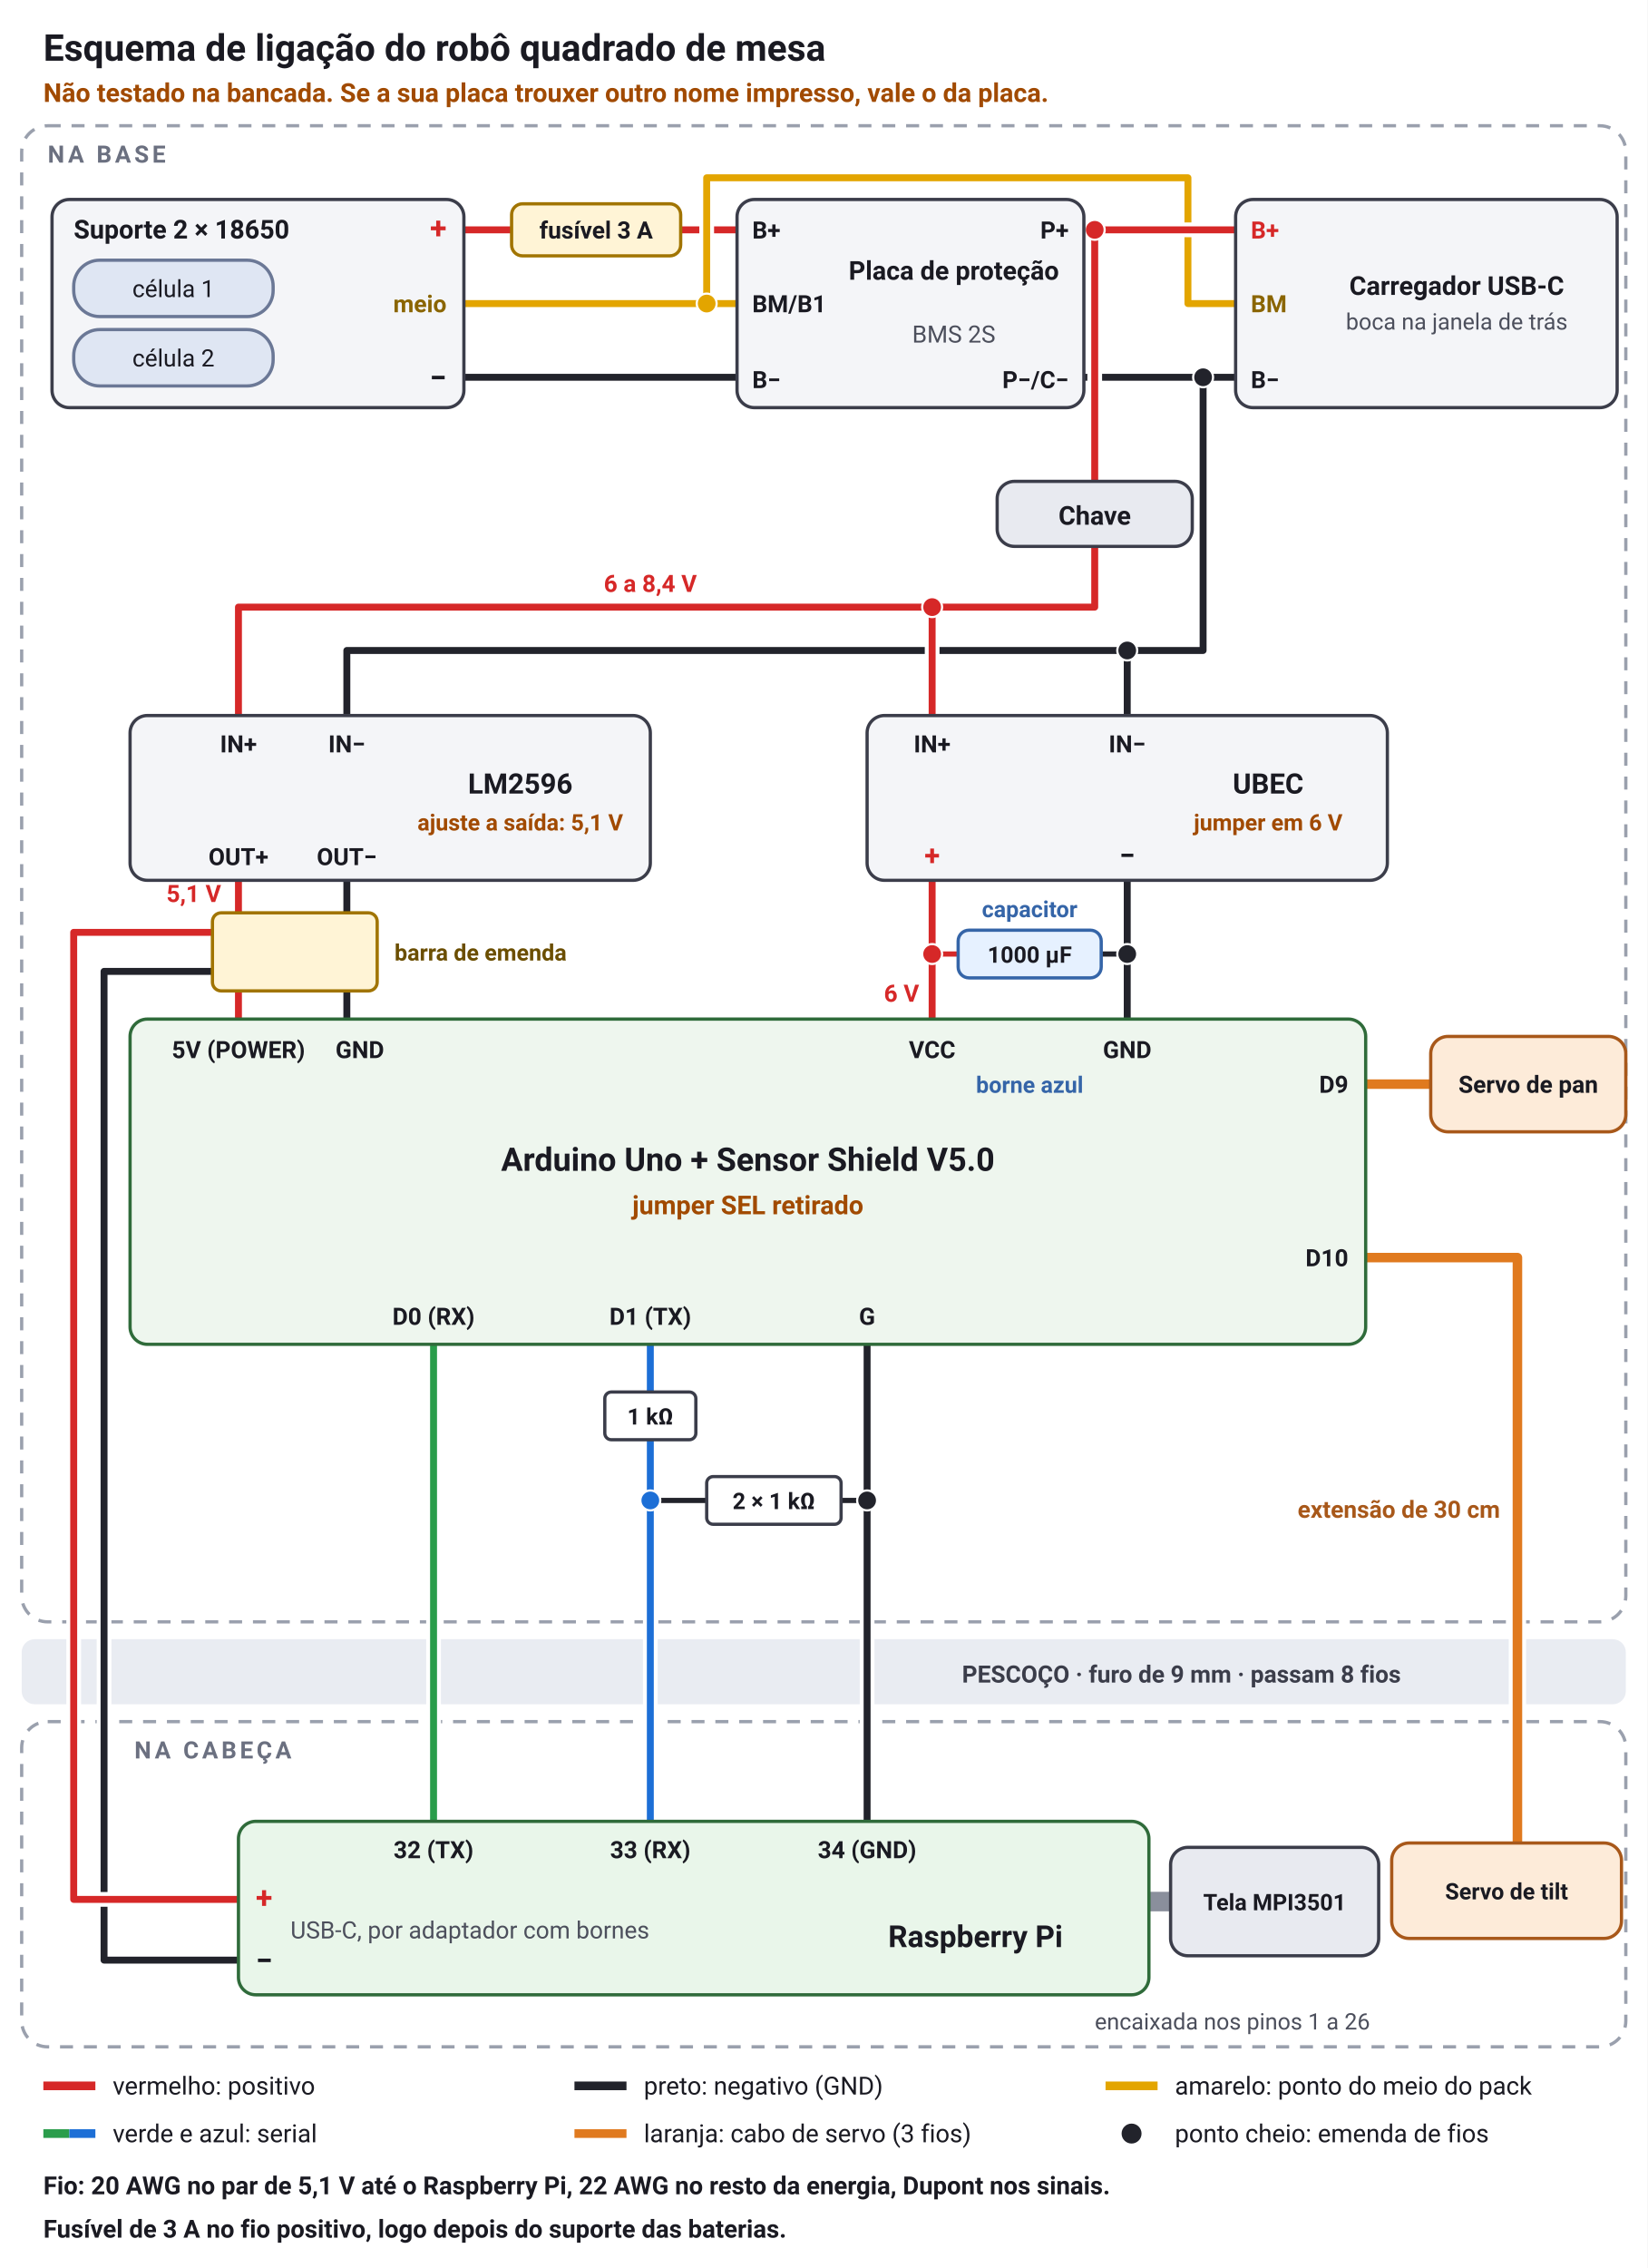
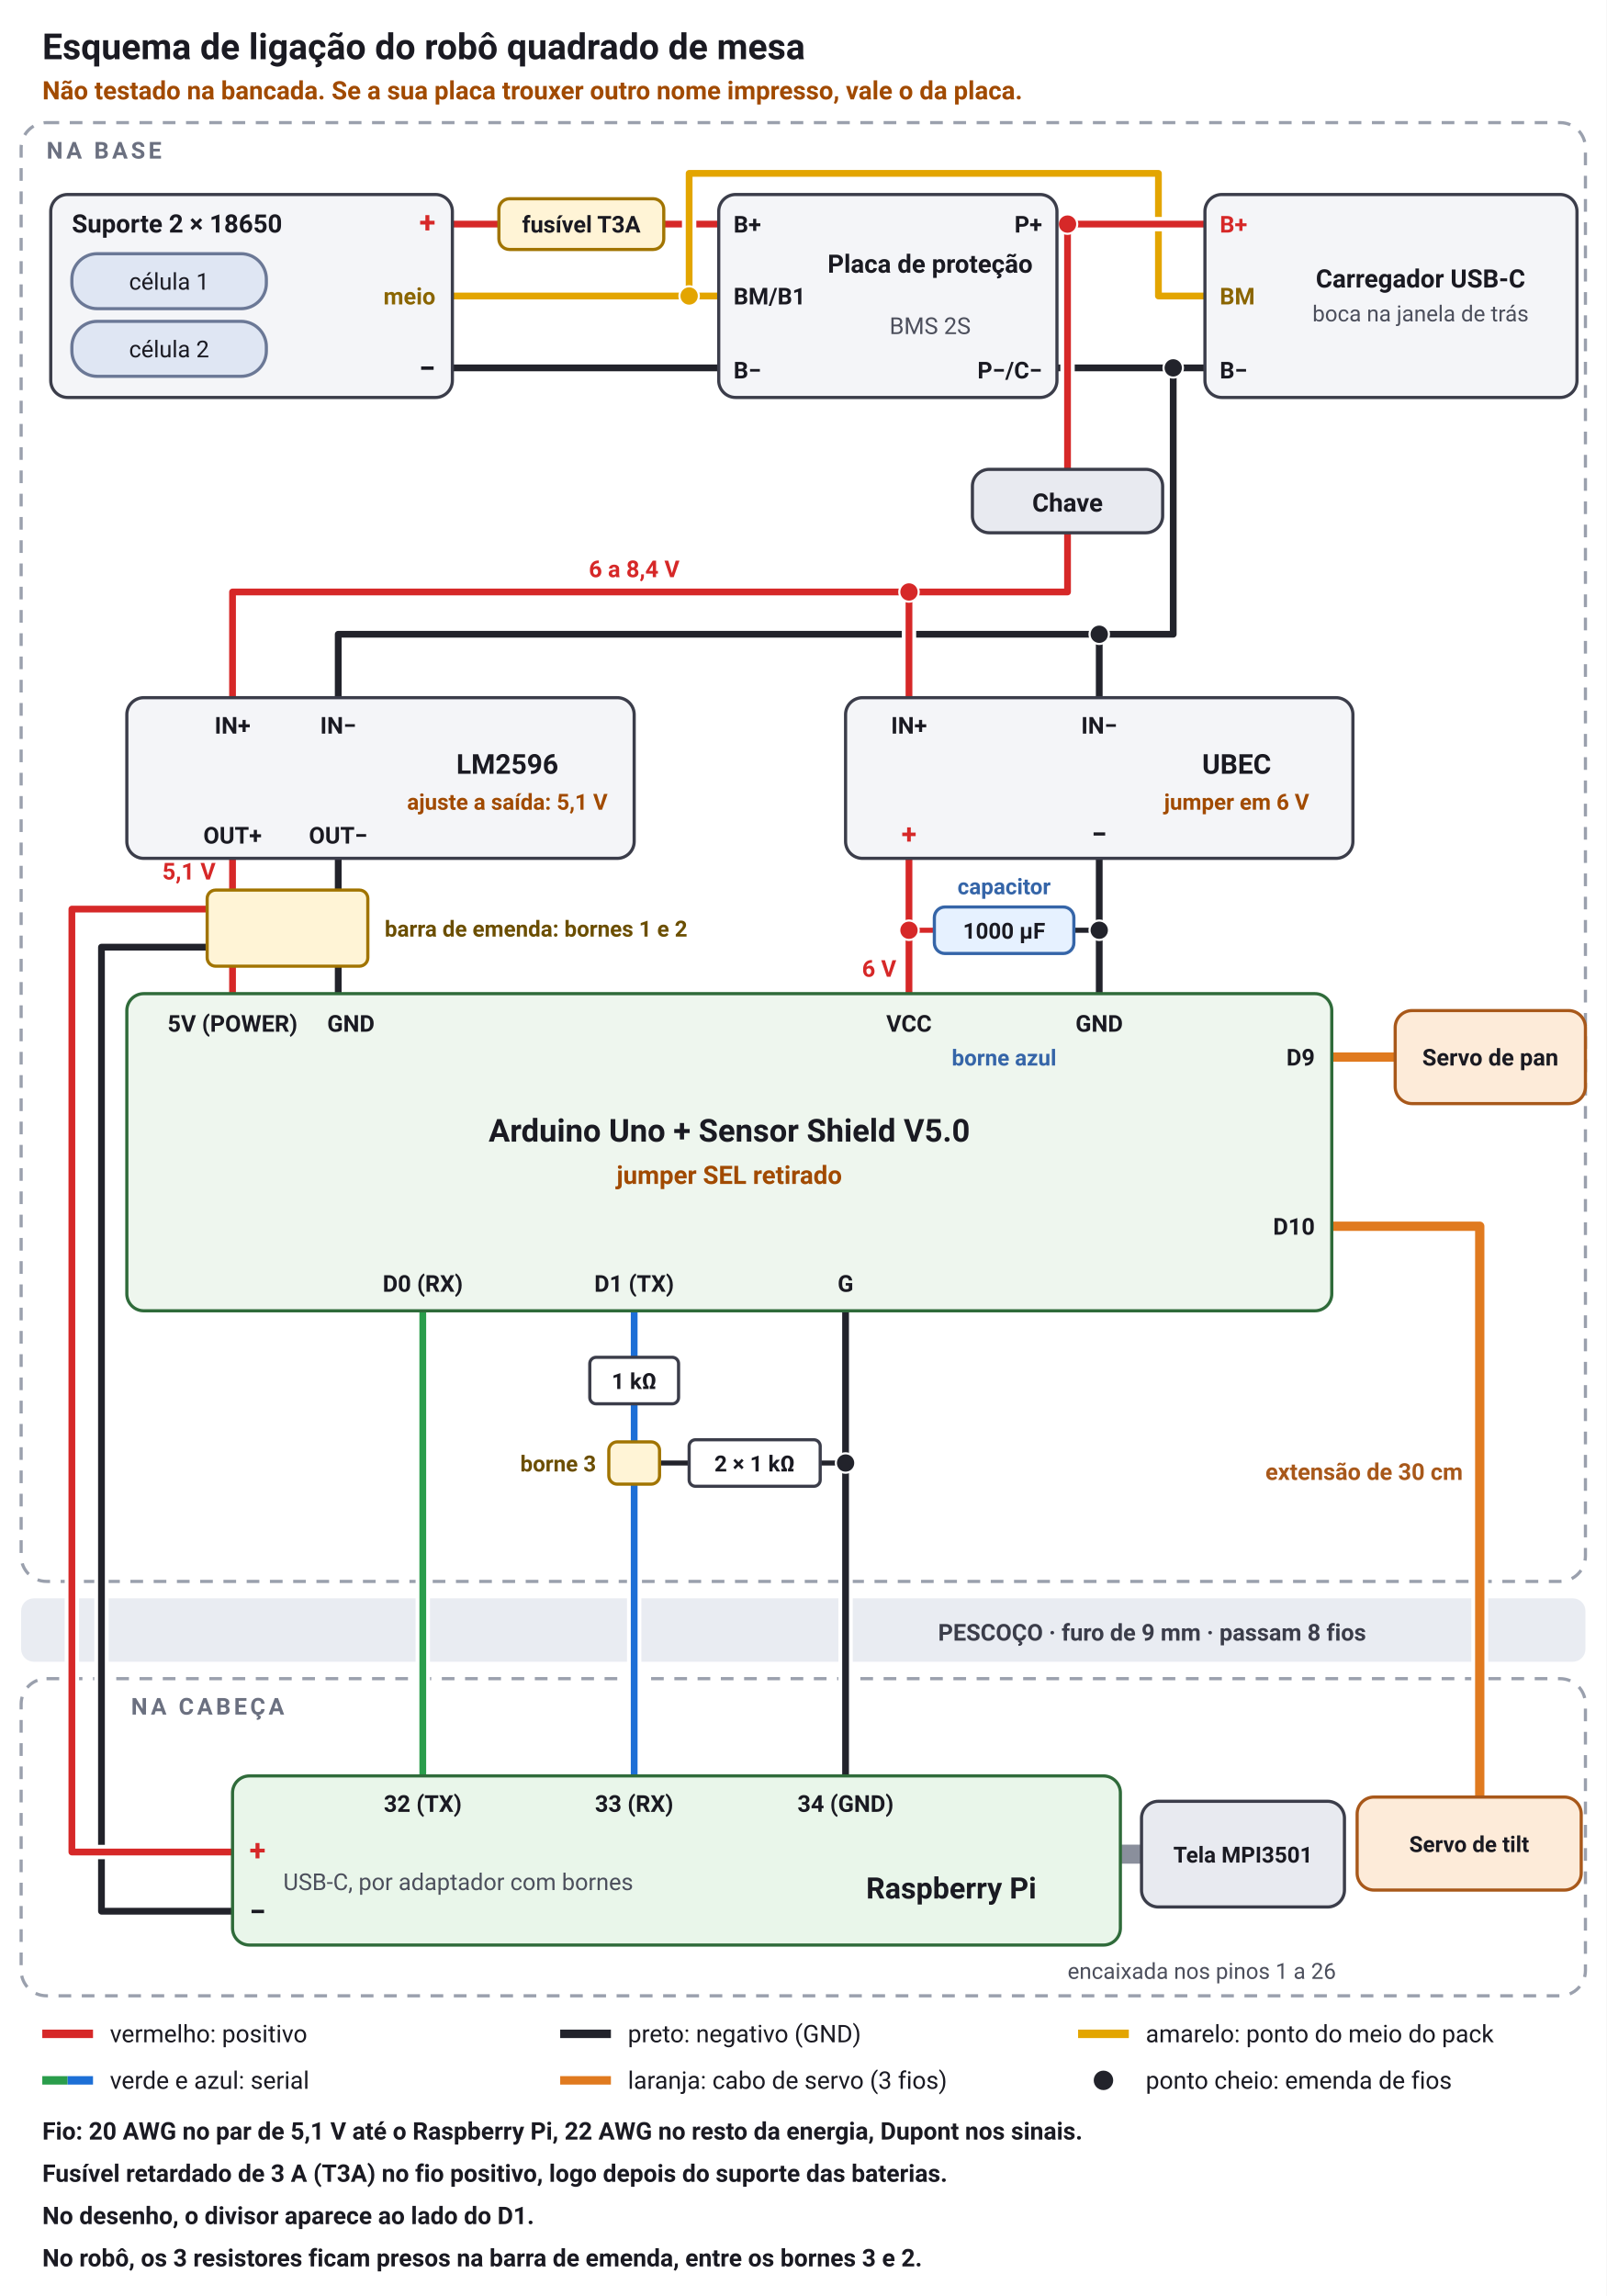
- <svg xmlns="http://www.w3.org/2000/svg" viewBox="0 0 760 1046" width="760" height="1046" font-family="Segoe UI, Roboto, Helvetica, Arial, sans-serif" role="img">
-   <rect x="0" y="0" width="760" height="1046" fill="#ffffff" />
+ <svg xmlns="http://www.w3.org/2000/svg" viewBox="0 0 760 1086" width="760" height="1086" font-family="Segoe UI, Roboto, Helvetica, Arial, sans-serif" role="img">
+   <rect x="0" y="0" width="760" height="1086" fill="#ffffff" />
  <text x="20" y="28" font-size="17" text-anchor="start" font-weight="700" fill="#1a1a22">Esquema de ligação do robô quadrado de mesa</text>
  <text x="20" y="47" font-size="12" text-anchor="start" font-weight="600" fill="#a14a00">Não testado na bancada. Se a sua placa trouxer outro nome impresso, vale o da placa.</text>
  <rect x="10" y="58" width="740" height="690" rx="12" fill="none" stroke="#9aa0ad" stroke-width="1.5" stroke-dasharray="6 5" />
  <text x="22" y="75" font-size="11" text-anchor="start" font-weight="700" fill="#6b7080" letter-spacing="1.5">NA BASE</text>
  <rect x="10" y="756" width="740" height="30" rx="6" fill="#e9ecf2" />
  <rect x="10" y="794" width="740" height="150" rx="12" fill="none" stroke="#9aa0ad" stroke-width="1.5" stroke-dasharray="6 5" />
  <text x="62" y="811" font-size="11" text-anchor="start" font-weight="700" fill="#6b7080" letter-spacing="1.5">NA CABEÇA</text>
  <polyline points="214,106 236,106" fill="none" stroke="#fff" stroke-width="6.8" stroke-linejoin="round" />
  <polyline points="214,106 236,106" fill="none" stroke="#d62828" stroke-width="3.2" stroke-linejoin="round" stroke-linecap="round" />
  <polyline points="314,106 340,106" fill="none" stroke="#fff" stroke-width="6.8" stroke-linejoin="round" />
  <polyline points="314,106 340,106" fill="none" stroke="#d62828" stroke-width="3.2" stroke-linejoin="round" stroke-linecap="round" />
  <polyline points="214,174 340,174" fill="none" stroke="#fff" stroke-width="6.8" stroke-linejoin="round" />
  <polyline points="214,174 340,174" fill="none" stroke="#22232b" stroke-width="3.2" stroke-linejoin="round" stroke-linecap="round" />
  <polyline points="214,140 340,140" fill="none" stroke="#fff" stroke-width="6.8" stroke-linejoin="round" />
  <polyline points="214,140 340,140" fill="none" stroke="#e3a500" stroke-width="3.2" stroke-linejoin="round" stroke-linecap="round" />
  <polyline points="326,140 326,82 548,82 548,140 570,140" fill="none" stroke="#fff" stroke-width="6.8" stroke-linejoin="round" />
  <polyline points="326,140 326,82 548,82 548,140 570,140" fill="none" stroke="#e3a500" stroke-width="3.2" stroke-linejoin="round" stroke-linecap="round" />
  <polyline points="500,174 570,174" fill="none" stroke="#fff" stroke-width="6.8" stroke-linejoin="round" />
  <polyline points="500,174 570,174" fill="none" stroke="#22232b" stroke-width="3.2" stroke-linejoin="round" stroke-linecap="round" />
  <polyline points="500,106 570,106" fill="none" stroke="#fff" stroke-width="6.8" stroke-linejoin="round" />
  <polyline points="500,106 570,106" fill="none" stroke="#d62828" stroke-width="3.2" stroke-linejoin="round" stroke-linecap="round" />
  <polyline points="555,174 555,300 160,300 160,330" fill="none" stroke="#fff" stroke-width="6.8" stroke-linejoin="round" />
  <polyline points="555,174 555,300 160,300 160,330" fill="none" stroke="#22232b" stroke-width="3.2" stroke-linejoin="round" stroke-linecap="round" />
  <polyline points="520,300 520,330" fill="none" stroke="#fff" stroke-width="6.8" stroke-linejoin="round" />
  <polyline points="520,300 520,330" fill="none" stroke="#22232b" stroke-width="3.2" stroke-linejoin="round" stroke-linecap="round" />
  <polyline points="505,106 505,222" fill="none" stroke="#fff" stroke-width="6.8" stroke-linejoin="round" />
  <polyline points="505,106 505,222" fill="none" stroke="#d62828" stroke-width="3.2" stroke-linejoin="round" stroke-linecap="round" />
  <polyline points="505,252 505,280 110,280 110,330" fill="none" stroke="#fff" stroke-width="6.8" stroke-linejoin="round" />
  <polyline points="505,252 505,280 110,280 110,330" fill="none" stroke="#d62828" stroke-width="3.2" stroke-linejoin="round" stroke-linecap="round" />
  <polyline points="430,280 430,330" fill="none" stroke="#fff" stroke-width="6.8" stroke-linejoin="round" />
  <polyline points="430,280 430,330" fill="none" stroke="#d62828" stroke-width="3.2" stroke-linejoin="round" stroke-linecap="round" />
  <polyline points="160,406 160,470" fill="none" stroke="#fff" stroke-width="6.8" stroke-linejoin="round" />
  <polyline points="160,406 160,470" fill="none" stroke="#22232b" stroke-width="3.2" stroke-linejoin="round" stroke-linecap="round" />
  <polyline points="160,448 48,448 48,904 110,904" fill="none" stroke="#fff" stroke-width="6.8" stroke-linejoin="round" />
  <polyline points="160,448 48,448 48,904 110,904" fill="none" stroke="#22232b" stroke-width="3.2" stroke-linejoin="round" stroke-linecap="round" />
  <polyline points="110,406 110,470" fill="none" stroke="#fff" stroke-width="6.8" stroke-linejoin="round" />
  <polyline points="110,406 110,470" fill="none" stroke="#d62828" stroke-width="3.2" stroke-linejoin="round" stroke-linecap="round" />
  <polyline points="110,430 34,430 34,876 110,876" fill="none" stroke="#fff" stroke-width="6.8" stroke-linejoin="round" />
  <polyline points="110,430 34,430 34,876 110,876" fill="none" stroke="#d62828" stroke-width="3.2" stroke-linejoin="round" stroke-linecap="round" />
  <polyline points="430,406 430,470" fill="none" stroke="#fff" stroke-width="6.8" stroke-linejoin="round" />
  <polyline points="430,406 430,470" fill="none" stroke="#d62828" stroke-width="3.2" stroke-linejoin="round" stroke-linecap="round" />
  <polyline points="520,406 520,470" fill="none" stroke="#fff" stroke-width="6.8" stroke-linejoin="round" />
  <polyline points="520,406 520,470" fill="none" stroke="#22232b" stroke-width="3.2" stroke-linejoin="round" stroke-linecap="round" />
  <polyline points="430,440 442,440" fill="none" stroke="#fff" stroke-width="6.0" stroke-linejoin="round" />
  <polyline points="430,440 442,440" fill="none" stroke="#d62828" stroke-width="2.4" stroke-linejoin="round" stroke-linecap="round" />
  <polyline points="508,440 520,440" fill="none" stroke="#fff" stroke-width="6.0" stroke-linejoin="round" />
  <polyline points="508,440 520,440" fill="none" stroke="#22232b" stroke-width="2.4" stroke-linejoin="round" stroke-linecap="round" />
  <polyline points="630,500 660,500" fill="none" stroke="#fff" stroke-width="8.0" stroke-linejoin="round" />
  <polyline points="630,500 660,500" fill="none" stroke="#e07a1f" stroke-width="4.4" stroke-linejoin="round" stroke-linecap="round" />
  <polyline points="630,580 700,580 700,850" fill="none" stroke="#fff" stroke-width="8.0" stroke-linejoin="round" />
  <polyline points="630,580 700,580 700,850" fill="none" stroke="#e07a1f" stroke-width="4.4" stroke-linejoin="round" stroke-linecap="round" />
  <polyline points="200,620 200,840" fill="none" stroke="#fff" stroke-width="6.8" stroke-linejoin="round" />
  <polyline points="200,620 200,840" fill="none" stroke="#2a9d4b" stroke-width="3.2" stroke-linejoin="round" stroke-linecap="round" />
  <polyline points="300,620 300,642" fill="none" stroke="#fff" stroke-width="6.8" stroke-linejoin="round" />
  <polyline points="300,620 300,642" fill="none" stroke="#1d6fd6" stroke-width="3.2" stroke-linejoin="round" stroke-linecap="round" />
  <polyline points="300,664 300,840" fill="none" stroke="#fff" stroke-width="6.8" stroke-linejoin="round" />
  <polyline points="300,664 300,840" fill="none" stroke="#1d6fd6" stroke-width="3.2" stroke-linejoin="round" stroke-linecap="round" />
  <polyline points="300,692 326,692" fill="none" stroke="#fff" stroke-width="6.0" stroke-linejoin="round" />
  <polyline points="300,692 326,692" fill="none" stroke="#22232b" stroke-width="2.4" stroke-linejoin="round" stroke-linecap="round" />
  <polyline points="388,692 400,692" fill="none" stroke="#fff" stroke-width="6.0" stroke-linejoin="round" />
  <polyline points="388,692 400,692" fill="none" stroke="#22232b" stroke-width="2.4" stroke-linejoin="round" stroke-linecap="round" />
  <polyline points="400,620 400,840" fill="none" stroke="#fff" stroke-width="6.8" stroke-linejoin="round" />
  <polyline points="400,620 400,840" fill="none" stroke="#22232b" stroke-width="3.2" stroke-linejoin="round" stroke-linecap="round" />
  <polyline points="530,877 540,877" fill="none" stroke="#fff" stroke-width="12.6" stroke-linejoin="round" />
  <polyline points="530,877 540,877" fill="none" stroke="#8a8f9c" stroke-width="9" stroke-linejoin="round" stroke-linecap="round" />
  <circle cx="326" cy="140" r="4.6" fill="#e3a500" stroke="#fff" stroke-width="1" />
  <circle cx="505" cy="106" r="4.6" fill="#d62828" stroke="#fff" stroke-width="1" />
  <circle cx="555" cy="174" r="4.6" fill="#22232b" stroke="#fff" stroke-width="1" />
  <circle cx="520" cy="300" r="4.6" fill="#22232b" stroke="#fff" stroke-width="1" />
  <circle cx="430" cy="280" r="4.6" fill="#d62828" stroke="#fff" stroke-width="1" />
  <circle cx="430" cy="440" r="4.6" fill="#d62828" stroke="#fff" stroke-width="1" />
  <circle cx="520" cy="440" r="4.6" fill="#22232b" stroke="#fff" stroke-width="1" />
-   <circle cx="300" cy="692" r="4.6" fill="#1d6fd6" stroke="#fff" stroke-width="1" />
  <circle cx="400" cy="692" r="4.6" fill="#22232b" stroke="#fff" stroke-width="1" />
  <text x="545" y="776" font-size="11" text-anchor="middle" font-weight="700" fill="#3b3d4a">PESCOÇO · furo de 9 mm · passam 8 fios</text>
  <rect x="24" y="92" width="190" height="96" rx="8" fill="#f4f5f8" stroke="#3b3d4a" stroke-width="1.5" />
  <text x="34" y="110" font-size="12" text-anchor="start" font-weight="700" fill="#1a1a22">Suporte 2 × 18650</text>
  <rect x="34" y="120" width="92" height="26" rx="12" fill="#dfe6f3" stroke="#6b7896" stroke-width="1.5" />
  <text x="80" y="137" font-size="11" text-anchor="middle" font-weight="400" fill="#1a1a22">célula 1</text>
  <rect x="34" y="152" width="92" height="26" rx="12" fill="#dfe6f3" stroke="#6b7896" stroke-width="1.5" />
  <text x="80" y="169" font-size="11" text-anchor="middle" font-weight="400" fill="#1a1a22">célula 2</text>
  <text x="206" y="110" font-size="14" text-anchor="end" font-weight="700" fill="#d62828">+</text>
  <text x="206" y="144" font-size="11" text-anchor="end" font-weight="700" fill="#8a6500">meio</text>
  <text x="206" y="179" font-size="14" text-anchor="end" font-weight="700" fill="#1a1a22">−</text>
  <rect x="236" y="94" width="78" height="24" rx="5" fill="#fff4d6" stroke="#a17400" stroke-width="1.5" />
-   <text x="275" y="110" font-size="11" text-anchor="middle" font-weight="600" fill="#1a1a22">fusível 3 A</text>
+   <text x="275" y="110" font-size="11" text-anchor="middle" font-weight="600" fill="#1a1a22">fusível T3A</text>
  <rect x="340" y="92" width="160" height="96" rx="8" fill="#f4f5f8" stroke="#3b3d4a" stroke-width="1.5" />
  <text x="347" y="110" font-size="11" text-anchor="start" font-weight="700" fill="#1a1a22">B+</text>
  <text x="493" y="110" font-size="11" text-anchor="end" font-weight="700" fill="#1a1a22">P+</text>
  <text x="347" y="144" font-size="11" text-anchor="start" font-weight="700" fill="#1a1a22">BM/B1</text>
  <text x="493" y="144" font-size="11" text-anchor="end" font-weight="700" fill="#1a1a22" />
  <text x="347" y="179" font-size="11" text-anchor="start" font-weight="700" fill="#1a1a22">B−</text>
  <text x="493" y="179" font-size="11" text-anchor="end" font-weight="700" fill="#1a1a22">P−/C−</text>
  <text x="440" y="129" font-size="12" text-anchor="middle" font-weight="700" fill="#1a1a22">Placa de proteção</text>
  <text x="440" y="158" font-size="11" text-anchor="middle" font-weight="400" fill="#4c4f5c">BMS 2S</text>
  <rect x="570" y="92" width="176" height="96" rx="8" fill="#f4f5f8" stroke="#3b3d4a" stroke-width="1.5" />
  <text x="577" y="110" font-size="11" text-anchor="start" font-weight="700" fill="#d62828">B+</text>
  <text x="577" y="144" font-size="11" text-anchor="start" font-weight="700" fill="#8a6500">BM</text>
  <text x="577" y="179" font-size="11" text-anchor="start" font-weight="700" fill="#1a1a22">B−</text>
  <text x="672" y="136" font-size="12" text-anchor="middle" font-weight="700" fill="#1a1a22">Carregador USB-C</text>
  <text x="672" y="152" font-size="10.5" text-anchor="middle" font-weight="400" fill="#4c4f5c">boca na janela de trás</text>
  <rect x="460" y="222" width="90" height="30" rx="8" fill="#e8eaf0" stroke="#3b3d4a" stroke-width="1.5" />
  <text x="505" y="242" font-size="12" text-anchor="middle" font-weight="700" fill="#1a1a22">Chave</text>
  <text x="300" y="273" font-size="11" text-anchor="middle" font-weight="600" fill="#d62828">6 a 8,4 V</text>
  <rect x="60" y="330" width="240" height="76" rx="8" fill="#f4f5f8" stroke="#3b3d4a" stroke-width="1.5" />
  <text x="110" y="347" font-size="11" text-anchor="middle" font-weight="700" fill="#1a1a22">IN+</text>
  <text x="160" y="347" font-size="11" text-anchor="middle" font-weight="700" fill="#1a1a22">IN−</text>
  <text x="110" y="399" font-size="11" text-anchor="middle" font-weight="700" fill="#1a1a22">OUT+</text>
  <text x="160" y="399" font-size="11" text-anchor="middle" font-weight="700" fill="#1a1a22">OUT−</text>
  <text x="240" y="366" font-size="13" text-anchor="middle" font-weight="700" fill="#1a1a22">LM2596</text>
  <text x="240" y="383" font-size="10.5" text-anchor="middle" font-weight="600" fill="#a14a00">ajuste a saída: 5,1 V</text>
  <rect x="400" y="330" width="240" height="76" rx="8" fill="#f4f5f8" stroke="#3b3d4a" stroke-width="1.5" />
  <text x="430" y="347" font-size="11" text-anchor="middle" font-weight="700" fill="#1a1a22">IN+</text>
  <text x="520" y="347" font-size="11" text-anchor="middle" font-weight="700" fill="#1a1a22">IN−</text>
  <text x="430" y="399" font-size="13" text-anchor="middle" font-weight="700" fill="#d62828">+</text>
  <text x="520" y="399" font-size="13" text-anchor="middle" font-weight="700" fill="#1a1a22">−</text>
  <text x="585" y="366" font-size="13" text-anchor="middle" font-weight="700" fill="#1a1a22">UBEC</text>
  <text x="585" y="383" font-size="10.5" text-anchor="middle" font-weight="600" fill="#a14a00">jumper em 6 V</text>
  <text x="102" y="416" font-size="11" text-anchor="end" font-weight="600" fill="#d62828">5,1 V</text>
  <text x="424" y="462" font-size="11" text-anchor="end" font-weight="600" fill="#d62828">6 V</text>
  <rect x="442" y="429" width="66" height="22" rx="5" fill="#e6f1ff" stroke="#3565a8" stroke-width="1.5" />
  <text x="475" y="444" font-size="10.5" text-anchor="middle" font-weight="600" fill="#1a1a22">1000 µF</text>
  <text x="475" y="423" font-size="10.5" text-anchor="middle" font-weight="600" fill="#3565a8">capacitor</text>
  <rect x="60" y="470" width="570" height="150" rx="8" fill="#eef6ee" stroke="#2f6b3a" stroke-width="1.5" />
  <text x="110" y="488" font-size="11" text-anchor="middle" font-weight="700" fill="#1a1a22">5V (POWER)</text>
  <text x="166" y="488" font-size="11" text-anchor="middle" font-weight="700" fill="#1a1a22">GND</text>
  <text x="430" y="488" font-size="11" text-anchor="middle" font-weight="700" fill="#1a1a22">VCC</text>
  <text x="520" y="488" font-size="11" text-anchor="middle" font-weight="700" fill="#1a1a22">GND</text>
  <text x="475" y="504" font-size="10.5" text-anchor="middle" font-weight="600" fill="#3565a8">borne azul</text>
  <text x="345" y="540" font-size="15" text-anchor="middle" font-weight="700" fill="#1a1a22">Arduino Uno + Sensor Shield V5.0</text>
  <text x="345" y="560" font-size="12" text-anchor="middle" font-weight="600" fill="#a14a00">jumper SEL retirado</text>
  <text x="622" y="504" font-size="11" text-anchor="end" font-weight="700" fill="#1a1a22">D9</text>
  <text x="622" y="584" font-size="11" text-anchor="end" font-weight="700" fill="#1a1a22">D10</text>
  <text x="200" y="611" font-size="11" text-anchor="middle" font-weight="700" fill="#1a1a22">D0 (RX)</text>
  <text x="300" y="611" font-size="11" text-anchor="middle" font-weight="700" fill="#1a1a22">D1 (TX)</text>
  <text x="400" y="611" font-size="11" text-anchor="middle" font-weight="700" fill="#1a1a22">G</text>
  <rect x="279" y="642" width="42" height="22" rx="3" fill="#fff" stroke="#3b3d4a" stroke-width="1.5" />
  <text x="300" y="657" font-size="10.5" text-anchor="middle" font-weight="600" fill="#1a1a22">1 kΩ</text>
+   <rect x="288" y="682" width="24" height="20" rx="4" fill="#fff4d6" stroke="#a17400" stroke-width="1.5" />
+   <text x="282" y="696" font-size="10.5" text-anchor="end" font-weight="600" fill="#6b4e00">borne 3</text>
  <rect x="326" y="681" width="62" height="22" rx="3" fill="#fff" stroke="#3b3d4a" stroke-width="1.5" />
  <text x="357" y="696" font-size="10.5" text-anchor="middle" font-weight="600" fill="#1a1a22">2 × 1 kΩ</text>
  <rect x="98" y="421" width="76" height="36" rx="4" fill="#fff4d6" stroke="#a17400" stroke-width="1.5" />
-   <text x="182" y="443" font-size="10.5" text-anchor="start" font-weight="600" fill="#6b4e00">barra de emenda</text>
+   <text x="182" y="443" font-size="10.5" text-anchor="start" font-weight="600" fill="#6b4e00">barra de emenda: bornes 1 e 2</text>
  <rect x="660" y="478" width="90" height="44" rx="8" fill="#fdebd9" stroke="#a8581a" stroke-width="1.5" />
  <text x="705" y="504" font-size="11" text-anchor="middle" font-weight="700" fill="#1a1a22">Servo de pan</text>
  <text x="692" y="700" font-size="11" text-anchor="end" font-weight="600" fill="#a8581a">extensão de 30 cm</text>
  <rect x="110" y="840" width="420" height="80" rx="8" fill="#e9f6ea" stroke="#2f6b3a" stroke-width="1.5" />
  <text x="200" y="857" font-size="11" text-anchor="middle" font-weight="700" fill="#1a1a22">32 (TX)</text>
  <text x="300" y="857" font-size="11" text-anchor="middle" font-weight="700" fill="#1a1a22">33 (RX)</text>
  <text x="400" y="857" font-size="11" text-anchor="middle" font-weight="700" fill="#1a1a22">34 (GND)</text>
  <text x="118" y="880" font-size="14" text-anchor="start" font-weight="700" fill="#d62828">+</text>
  <text x="118" y="909" font-size="14" text-anchor="start" font-weight="700" fill="#1a1a22">−</text>
  <text x="134" y="894" font-size="11" text-anchor="start" font-weight="400" fill="#4c4f5c">USB-C, por adaptador com bornes</text>
  <text x="450" y="898" font-size="14" text-anchor="middle" font-weight="700" fill="#1a1a22">Raspberry Pi</text>
  <rect x="540" y="852" width="96" height="50" rx="8" fill="#e8eaf0" stroke="#3b3d4a" stroke-width="1.5" />
  <text x="588" y="881" font-size="10.5" text-anchor="middle" font-weight="700" fill="#1a1a22">Tela MPI3501</text>
  <text x="632" y="936" font-size="10.5" text-anchor="end" font-weight="400" fill="#4c4f5c">encaixada nos pinos 1 a 26</text>
  <rect x="642" y="850" width="106" height="44" rx="8" fill="#fdebd9" stroke="#a8581a" stroke-width="1.5" />
  <text x="695" y="876" font-size="10.5" text-anchor="middle" font-weight="700" fill="#1a1a22">Servo de tilt</text>
  <line x1="20.0" y1="962" x2="44.0" y2="962" stroke="#d62828" stroke-width="4" />
  <text x="52" y="966" font-size="11.5" text-anchor="start" font-weight="400" fill="#1a1a22">vermelho: positivo</text>
  <line x1="265.0" y1="962" x2="289.0" y2="962" stroke="#22232b" stroke-width="4" />
  <text x="297" y="966" font-size="11.5" text-anchor="start" font-weight="400" fill="#1a1a22">preto: negativo (GND)</text>
  <line x1="510.0" y1="962" x2="534.0" y2="962" stroke="#e3a500" stroke-width="4" />
  <text x="542" y="966" font-size="11.5" text-anchor="start" font-weight="400" fill="#1a1a22">amarelo: ponto do meio do pack</text>
  <line x1="20.0" y1="984" x2="32.0" y2="984" stroke="#2a9d4b" stroke-width="4" />
  <line x1="32.0" y1="984" x2="44.0" y2="984" stroke="#1d6fd6" stroke-width="4" />
  <text x="52" y="988" font-size="11.5" text-anchor="start" font-weight="400" fill="#1a1a22">verde e azul: serial</text>
  <line x1="265.0" y1="984" x2="289.0" y2="984" stroke="#e07a1f" stroke-width="4" />
  <text x="297" y="988" font-size="11.5" text-anchor="start" font-weight="400" fill="#1a1a22">laranja: cabo de servo (3 fios)</text>
  <circle cx="522" cy="984" r="4.6" fill="#22232b" />
  <text x="542" y="988" font-size="11.5" text-anchor="start" font-weight="400" fill="#1a1a22">ponto cheio: emenda de fios</text>
  <text x="20" y="1012" font-size="11.5" text-anchor="start" font-weight="600" fill="#1a1a22">Fio: 20 AWG no par de 5,1 V até o Raspberry Pi, 22 AWG no resto da energia, Dupont nos sinais.</text>
-   <text x="20" y="1032" font-size="11.5" text-anchor="start" font-weight="600" fill="#1a1a22">Fusível de 3 A no fio positivo, logo depois do suporte das baterias.</text>
+   <text x="20" y="1032" font-size="11.5" text-anchor="start" font-weight="600" fill="#1a1a22">Fusível retardado de 3 A (T3A) no fio positivo, logo depois do suporte das baterias.</text>
+   <text x="20" y="1052" font-size="11.5" text-anchor="start" font-weight="600" fill="#1a1a22">No desenho, o divisor aparece ao lado do D1.</text>
+   <text x="20" y="1072" font-size="11.5" text-anchor="start" font-weight="600" fill="#1a1a22">No robô, os 3 resistores ficam presos na barra de emenda, entre os bornes 3 e 2.</text>
</svg>
